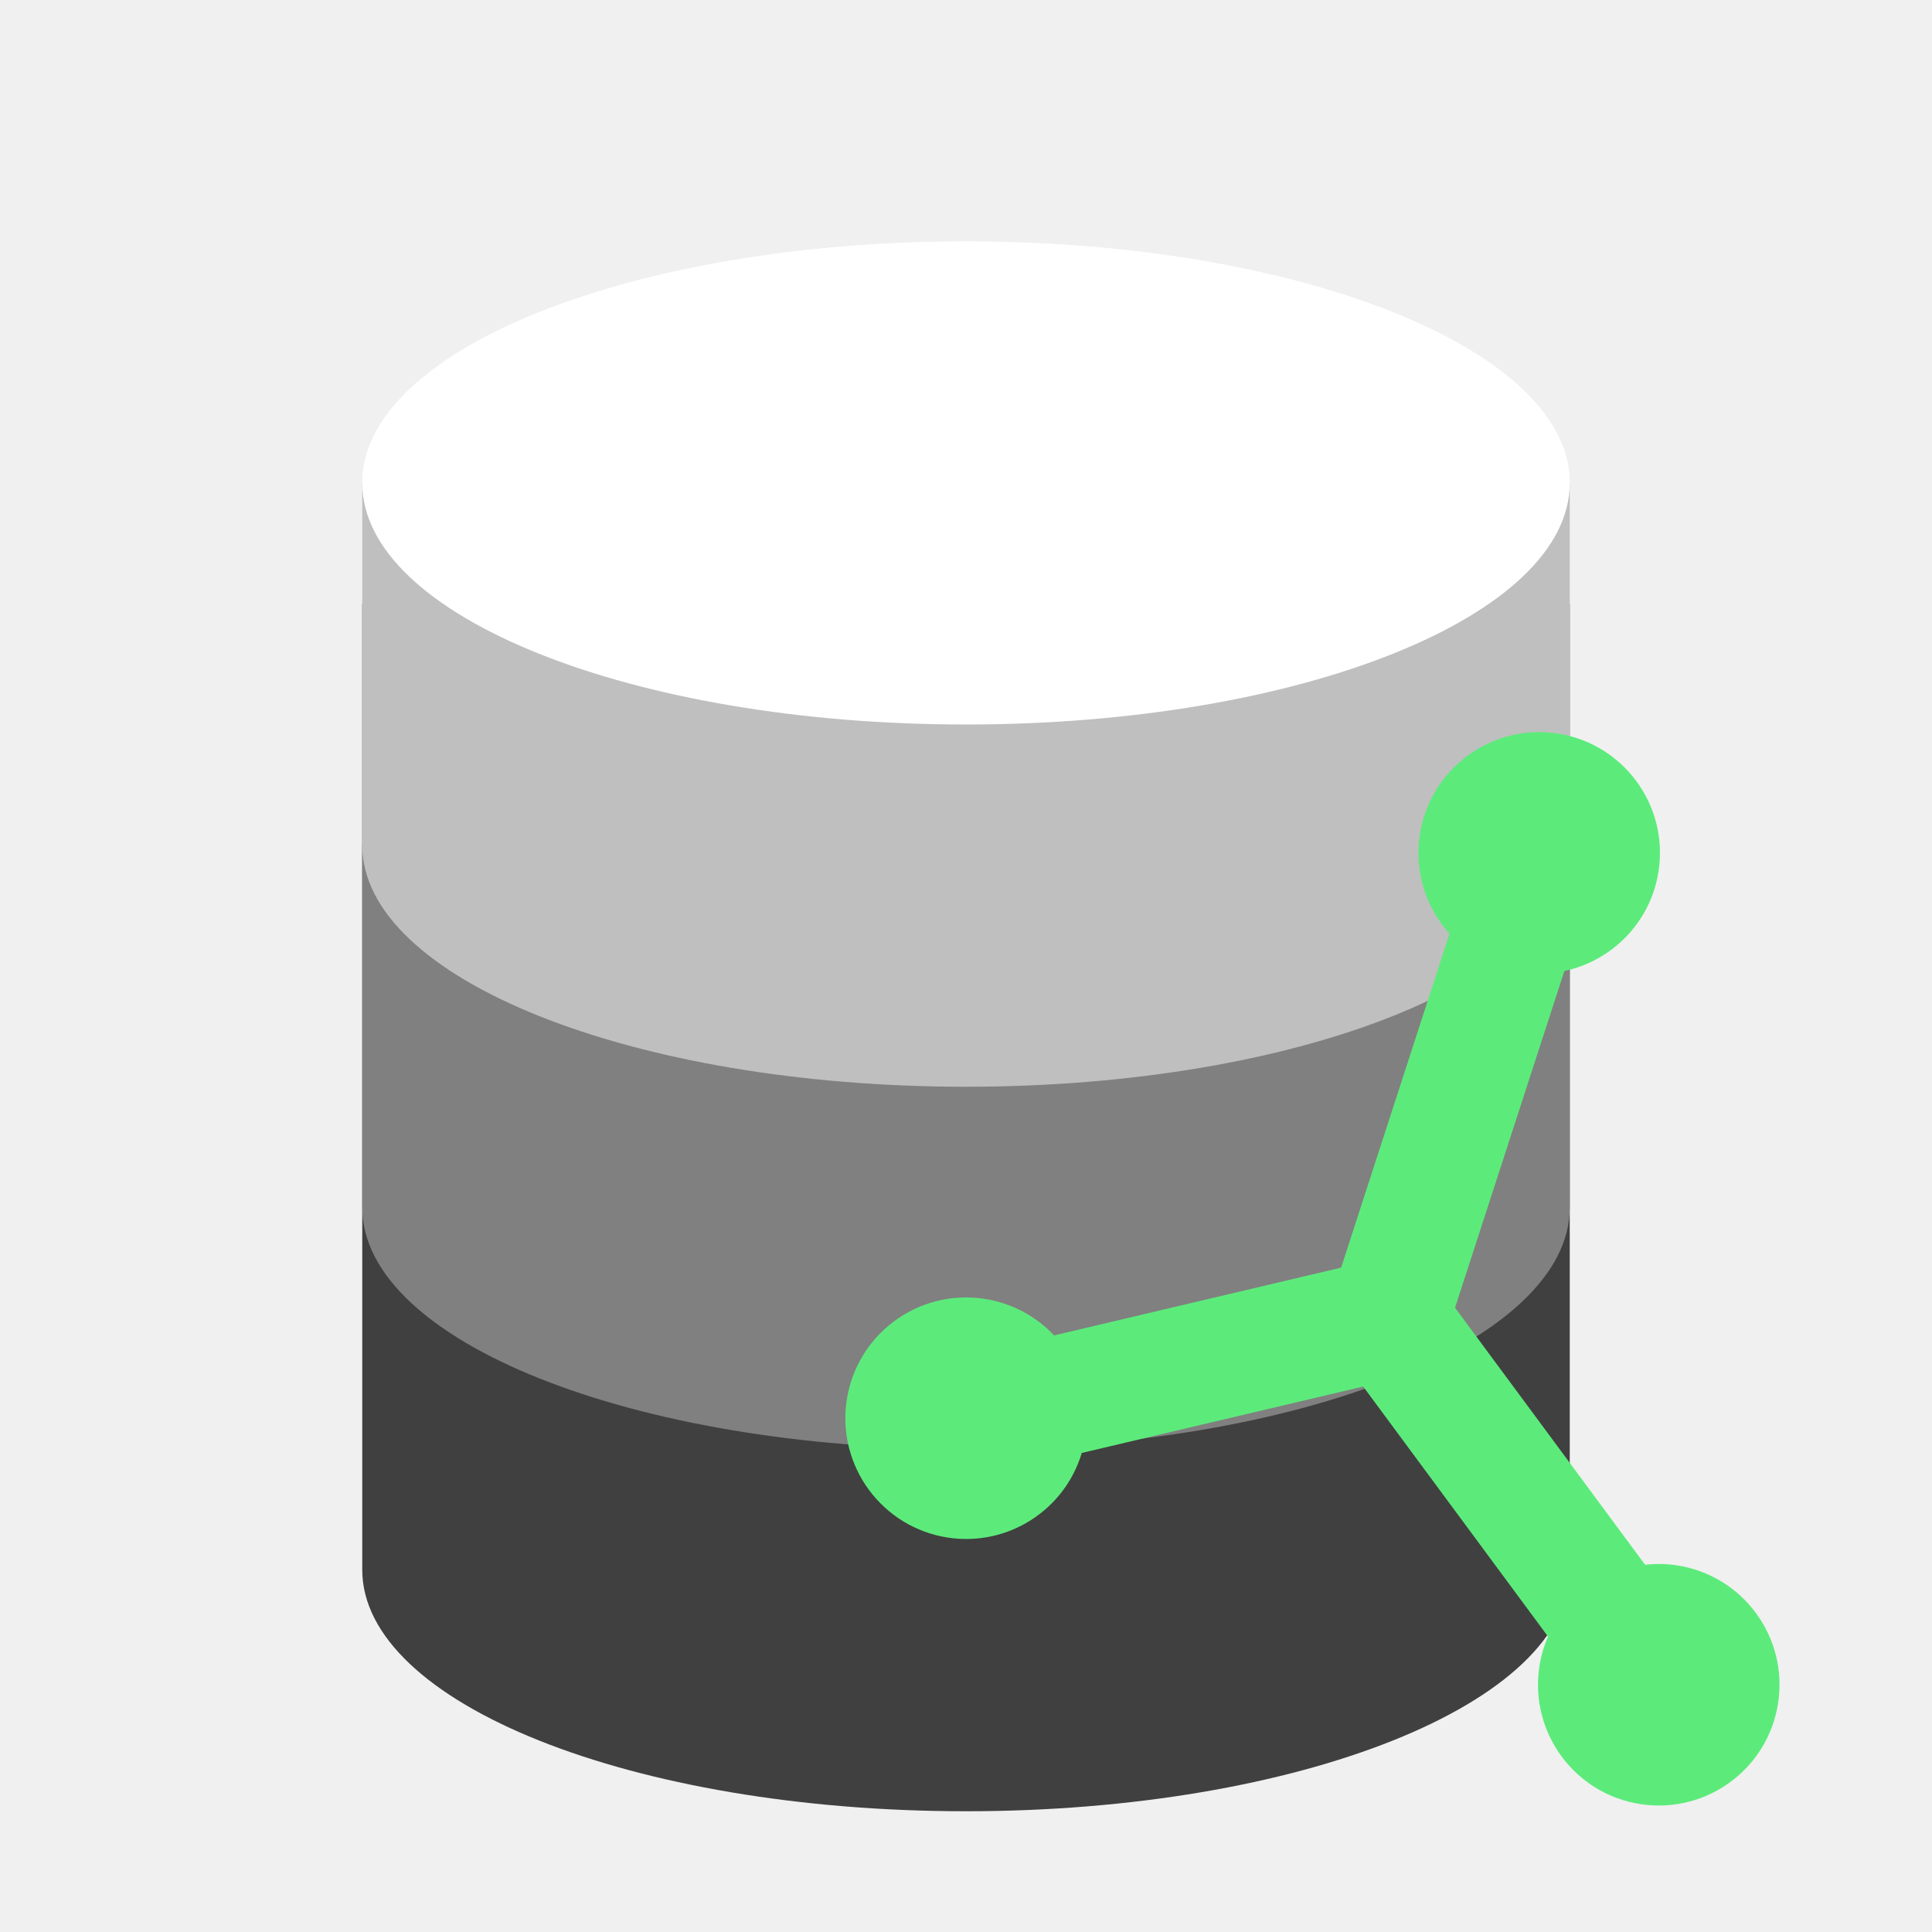
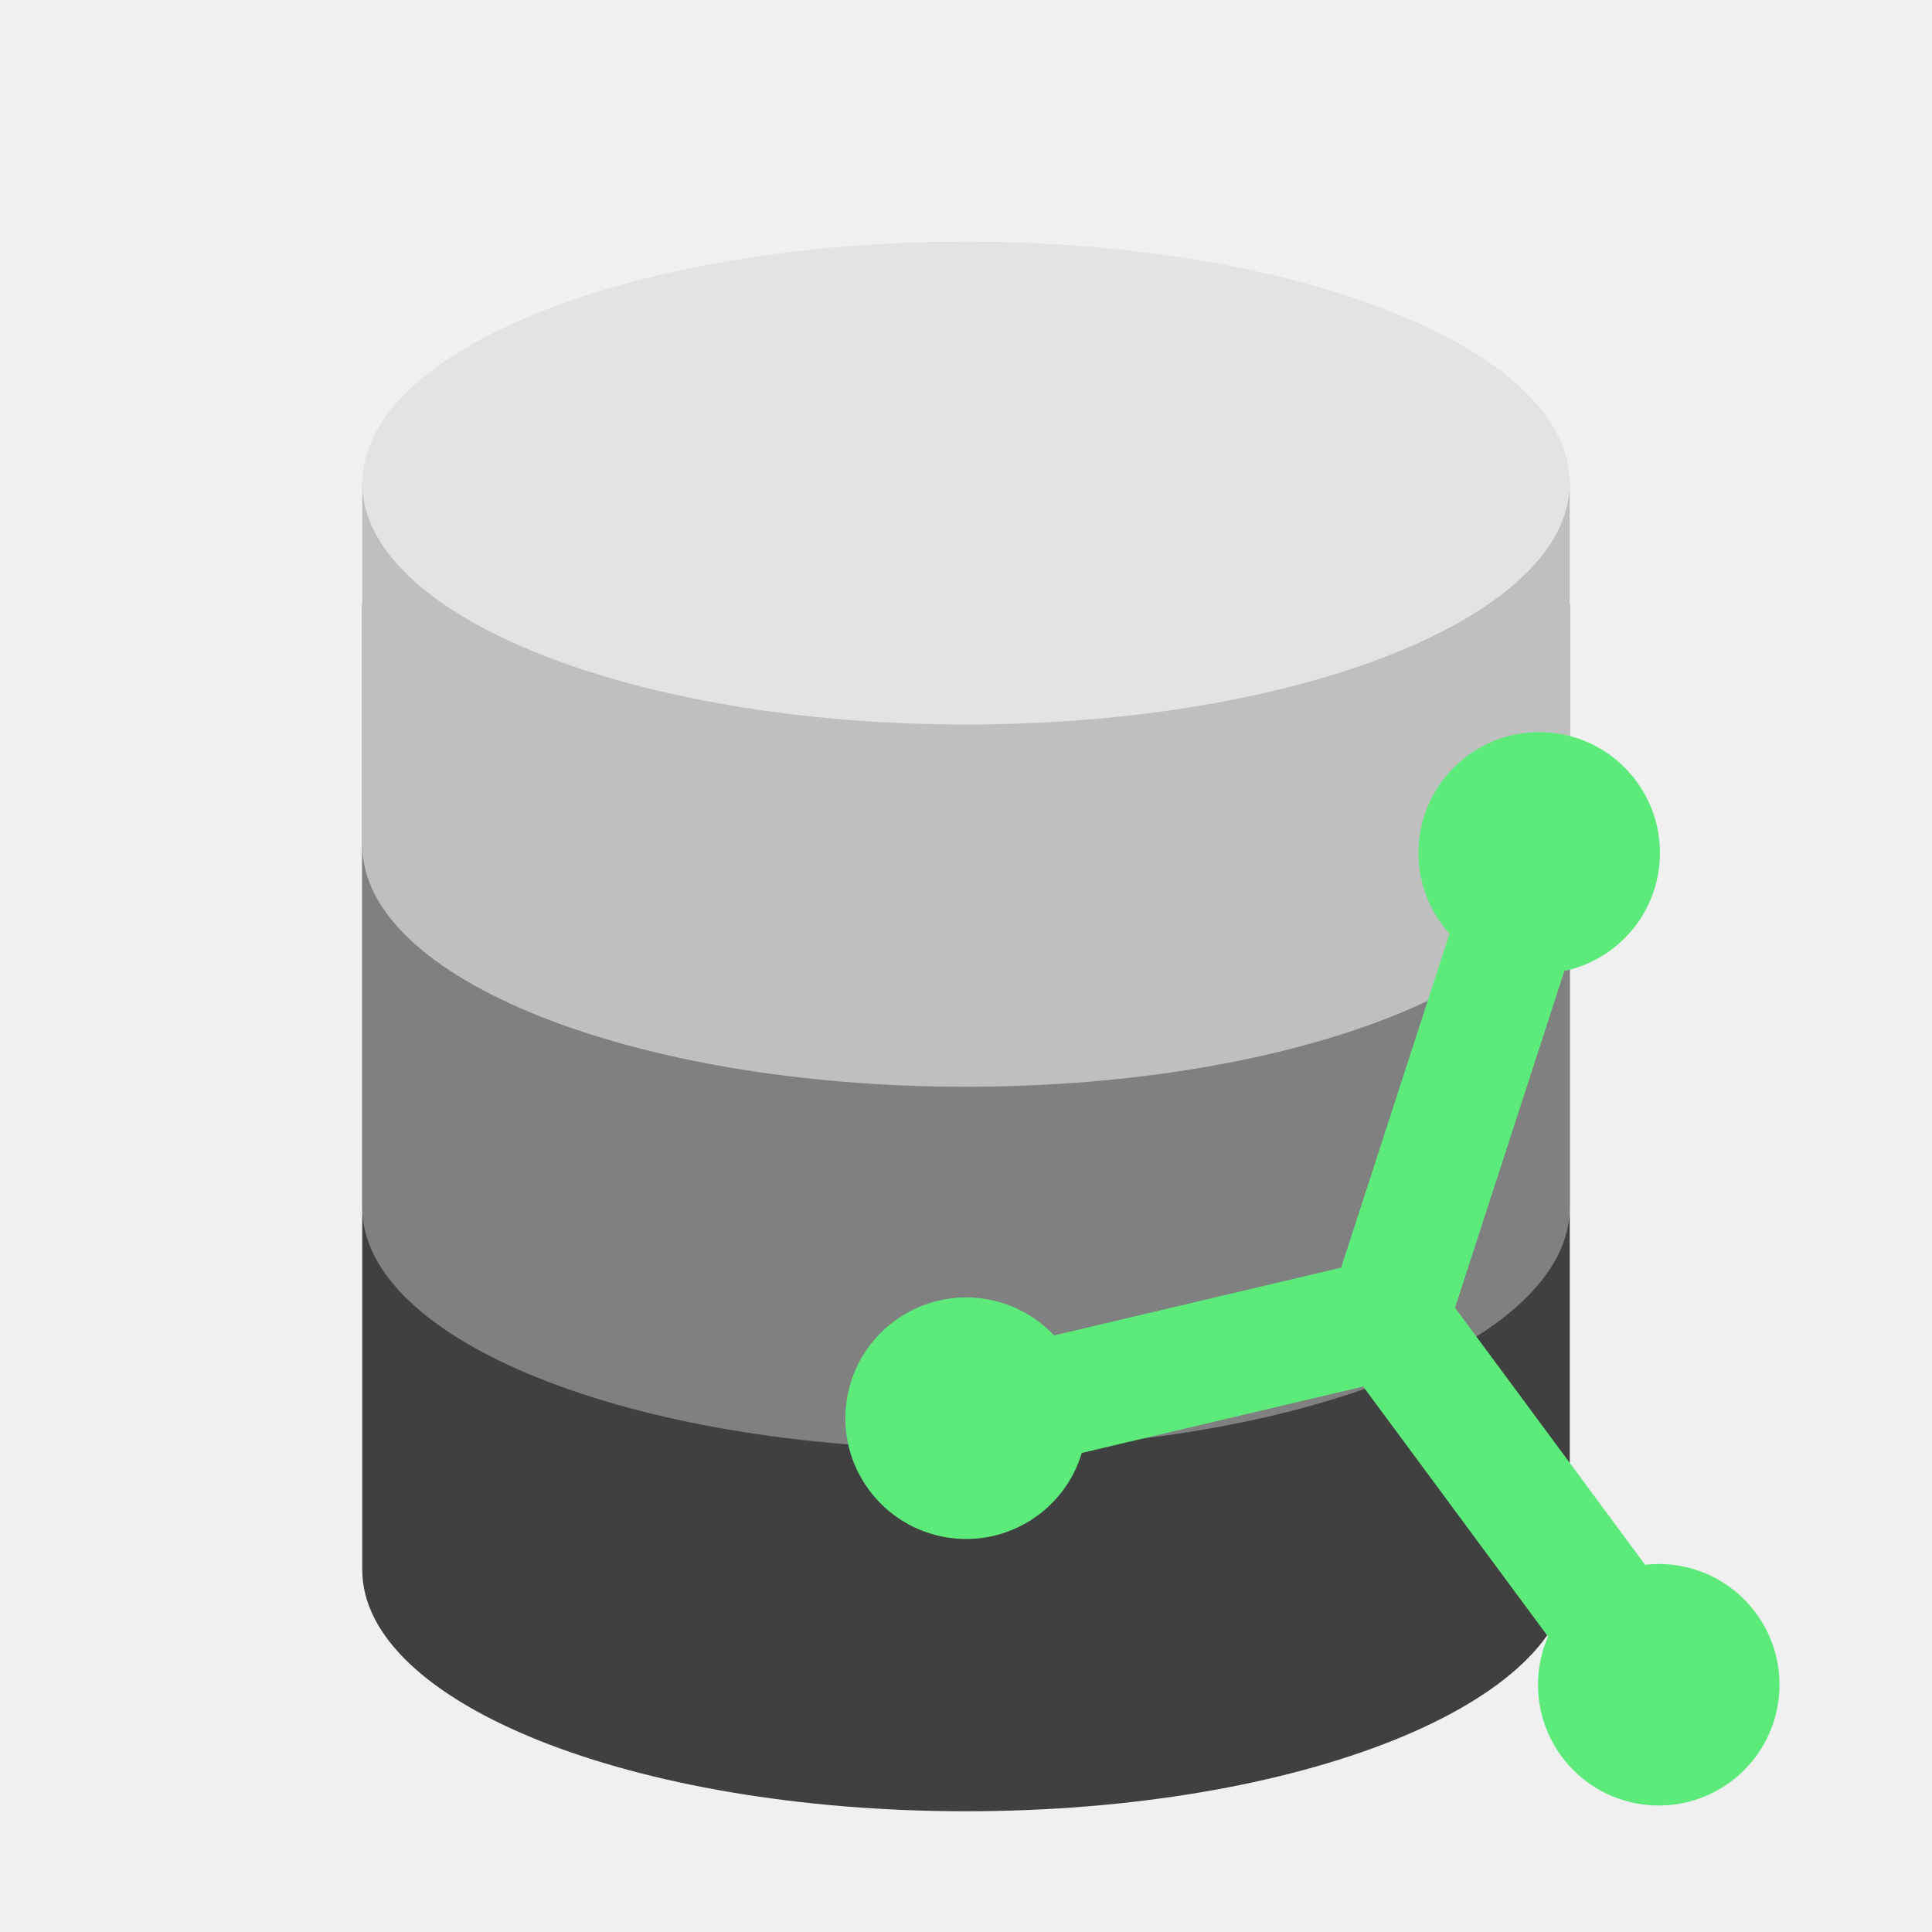
<svg xmlns="http://www.w3.org/2000/svg" width="24" height="24" viewBox="0 0 24 24" fill="none">
  <ellipse cx="12" cy="6" rx="7.5" ry="3" fill="white" />
  <path fill-rule="evenodd" clip-rule="evenodd" d="M19.5 7.5H4.5V19.5C4.5 21.157 7.858 22.5 12 22.5C16.142 22.5 19.5 21.157 19.5 19.5V7.5Z" fill="#404040" />
  <path fill-rule="evenodd" clip-rule="evenodd" d="M19.5 10.5H4.5V15C4.5 16.657 7.858 18 12 18C16.142 18 19.5 16.657 19.5 15V10.5Z" fill="#808080" />
  <path fill-rule="evenodd" clip-rule="evenodd" d="M19.5 6H4.5V10.5C4.5 12.157 7.858 13.5 12 13.5C16.142 13.5 19.5 12.157 19.5 10.5V6Z" fill="#BFBFBF" />
-   <ellipse cx="12" cy="6" rx="7.5" ry="3" fill="white" />
+   <ellipse cx="12" cy="6" rx="7.5" ry="3" fill="#E3E3E3" />
  <path fill-rule="evenodd" clip-rule="evenodd" d="M19.433 12.062C20.027 11.936 20.509 11.453 20.604 10.817C20.727 9.998 20.162 9.234 19.343 9.111C18.524 8.989 17.76 9.553 17.637 10.373C17.568 10.834 17.717 11.277 18.006 11.599L16.66 15.747L13.094 16.589C12.871 16.352 12.57 16.186 12.224 16.134C11.405 16.011 10.641 16.576 10.518 17.395C10.395 18.214 10.96 18.978 11.779 19.101C12.527 19.213 13.228 18.753 13.438 18.049L16.934 17.224L19.23 20.33C19.179 20.448 19.142 20.574 19.122 20.707C19 21.526 19.564 22.29 20.384 22.412C21.203 22.535 21.967 21.97 22.089 21.151C22.212 20.332 21.648 19.568 20.828 19.445C20.695 19.425 20.564 19.424 20.436 19.438L18.075 16.245L19.433 12.062Z" fill="#5CEB7B" />
</svg>
